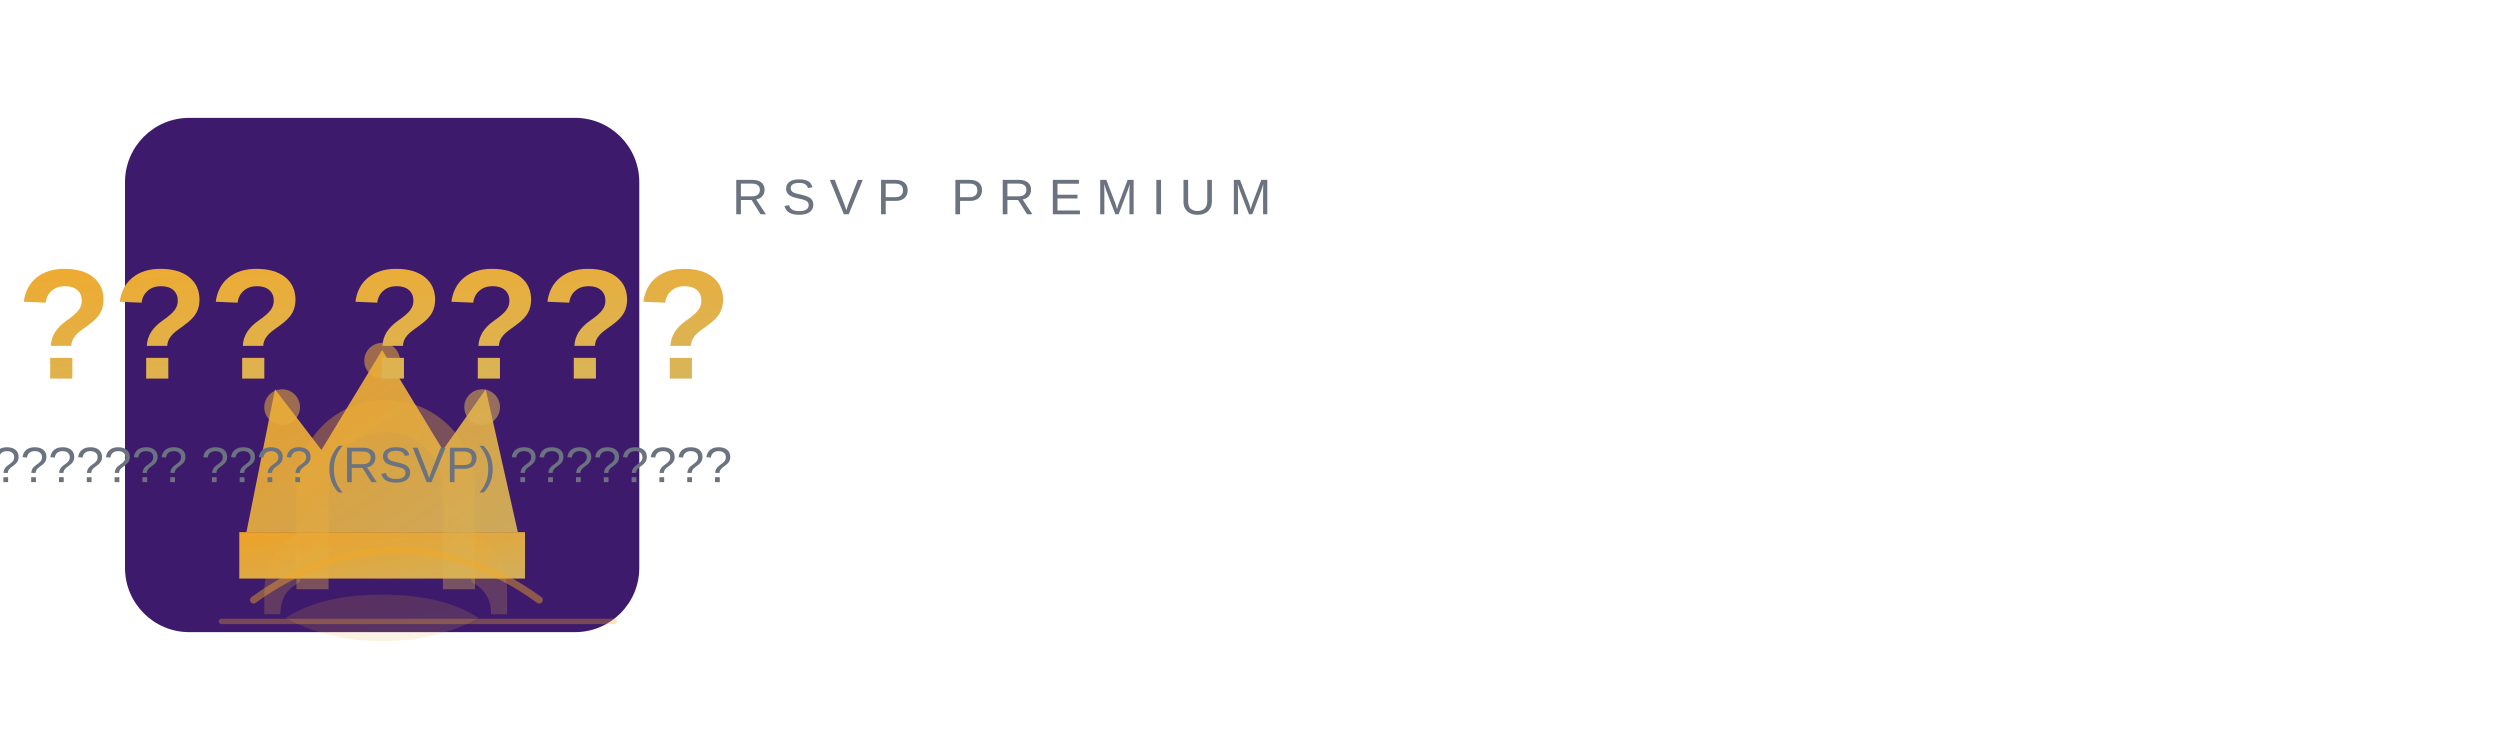
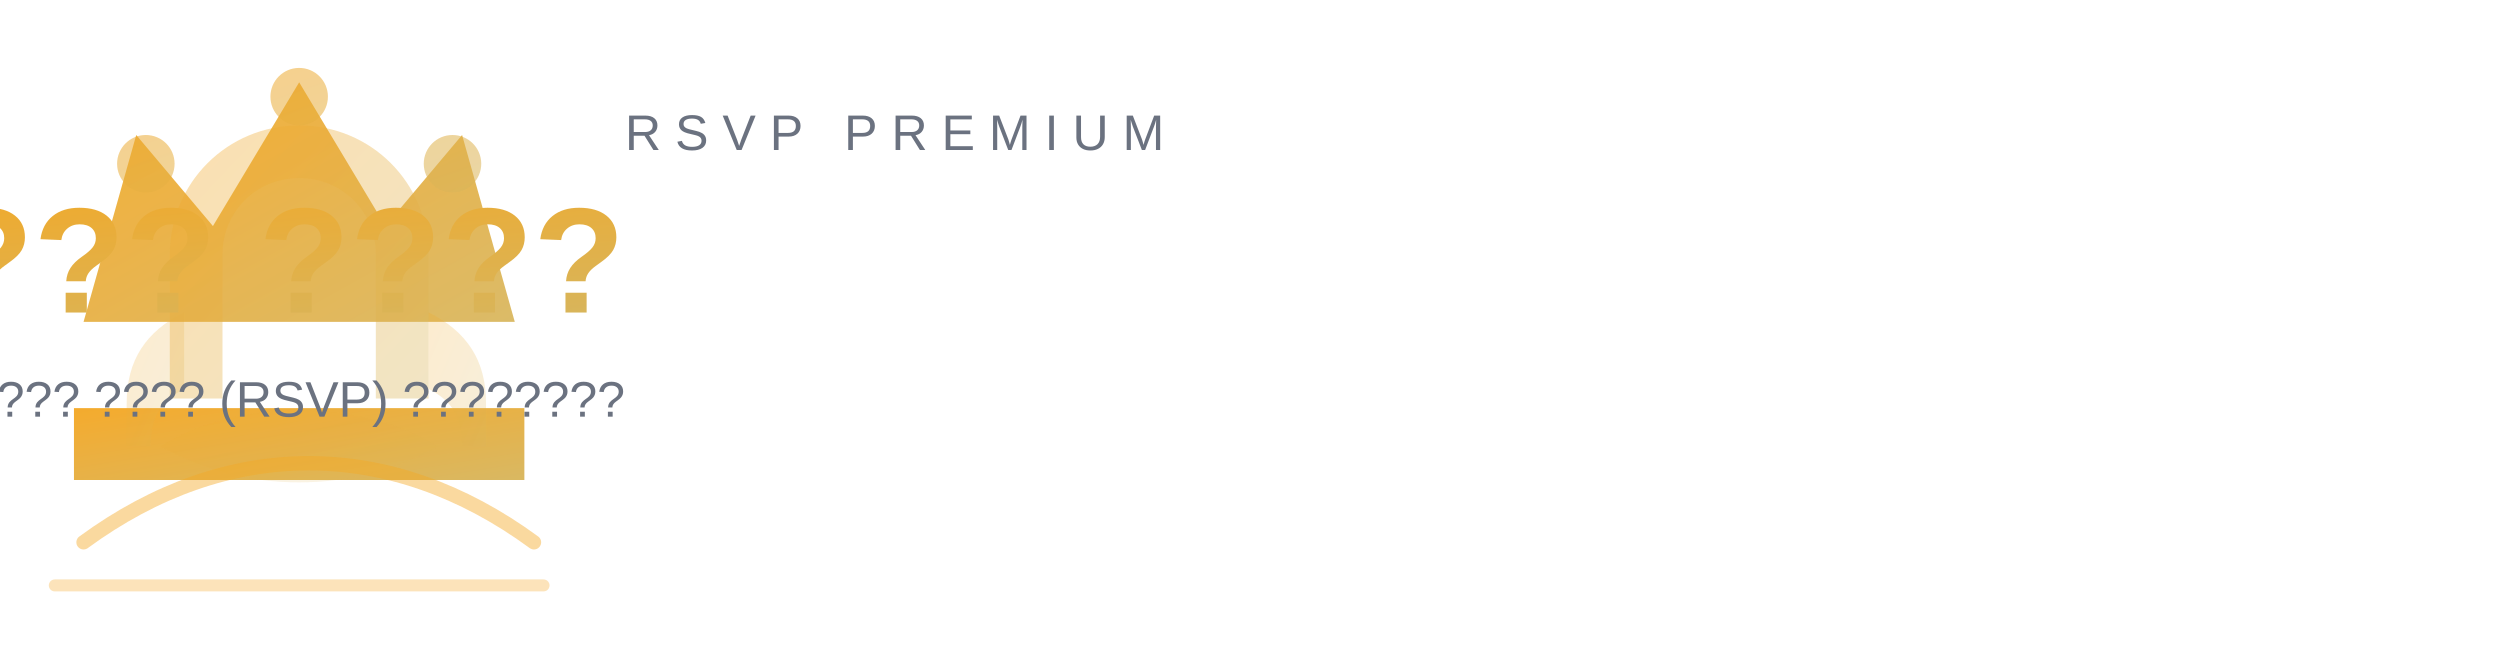
- <svg xmlns="http://www.w3.org/2000/svg" width="1400" height="420" viewBox="0 0 1400 420" role="img" aria-label="????? ??? ???? ? RSVP PREMIUM">
+ <svg xmlns="http://www.w3.org/2000/svg" width="1200" height="320" viewBox="0 0 1200 320" role="img" aria-label="????? ??? ???? ? RSVP PREMIUM">
  <defs>
    <linearGradient id="goldGrad" x1="0%" y1="0%" x2="100%" y2="100%">
      <stop offset="0%" stop-color="#F4A825" />
      <stop offset="100%" stop-color="#d8b55b" />
    </linearGradient>
  </defs>
-   <g transform="translate(70,66)">
-     <rect x="0" y="0" width="288" height="288" rx="36" fill="#3D1A6B" />
-     <g transform="translate(32,34)">
-       <path fill="url(#goldGrad)" opacity="0.96" d="M32 198h160v26H32v-26Z" />
-       <path fill="url(#goldGrad)" opacity="0.92" d="M36 198 52 118 78 152 112 96 146 152 170 118 188 198 36 198Z" />
-       <path fill="url(#goldGrad)" opacity="0.55" d="M56 118a10 10 0 1 0 0.001 0ZM112 92a10 10 0 1 0 0.001 0ZM168 118a10 10 0 1 0 0.001 0Z" />
-       <path fill="url(#goldGrad)" opacity="0.36" d="M64 230v-56c0-28 22-50 50-50s50 22 50 50v56h-18v-56c0-18-14-32-32-32s-32 14-32 32v56H64Z" />
-       <path fill="url(#goldGrad)" opacity="0.22" d="M46 232c0-16 7-27 20-34v28c-8 4-11 10-11 18H46Z" />
-       <path fill="url(#goldGrad)" opacity="0.22" d="M182 232c0-16-7-27-20-34v28c8 4 11 10 11 18h9Z" />
-       <path fill="url(#goldGrad)" opacity="0.16" d="M58 246c14-9 32-13 54-13s40 4 54 13c-16 9-34 13-54 13s-38-4-54-13Z" />
-       <path stroke="#F4A825" opacity="0.44" d="M40 236c26-19 54-28 80-28s54 9 80 28" stroke-width="4" stroke-linecap="round" fill="none" />
-       <path stroke="#F4A825" opacity="0.32" d="M22 248h220" stroke-width="3" stroke-linecap="round" fill="none" />
+   <g transform="translate(24, 28) scale(1.15)" aria-hidden="true">
+     <g transform="translate(-8, -88)">
+       <path fill="url(#goldGrad)" opacity="0.96" d="M18 234h188v30H18v-30Z" />
+       <path fill="url(#goldGrad)" opacity="0.92" d="M22 198 44 120 76 158 112 98 148 158 180 120 202 198 22 198Z" />
+       <path fill="url(#goldGrad)" opacity="0.55" d="M48 120a12 12 0 1 0 0.001 0ZM112 92a12 12 0 1 0 0.001 0ZM176 120a12 12 0 1 0 0.001 0Z" />
+       <path fill="url(#goldGrad)" opacity="0.36" d="M58 230v-60c0-30 24-54 54-54s54 24 54 54v60h-22v-60c0-18-14-32-32-32s-32 14-32 32v60H58Z" />
+       <path fill="url(#goldGrad)" opacity="0.22" d="M40 232c0-18 8-30 24-38v32c-10 5-14 12-14 24H40Z" />
+       <path fill="url(#goldGrad)" opacity="0.22" d="M190 232c0-18-8-30-24-38v32c10 5 14 12 14 24h10Z" />
+       <path fill="url(#goldGrad)" opacity="0.16" d="M54 250c16-10 36-15 58-15s42 5 58 15c-18 10-38 15-58 15s-40-5-58-15Z" />
+       <path stroke="#F4A825" opacity="0.44" d="M22 290c30-22 62-33 94-33s64 11 94 33" stroke-width="6" stroke-linecap="round" fill="none" />
+       <path stroke="#F4A825" opacity="0.32" d="M10 308h204" stroke-width="5" stroke-linecap="round" fill="none" />
    </g>
  </g>
-   <g transform="translate(410,120)">
-     <text x="0" y="0" font-family="Heebo, Arial, sans-serif" font-size="28" letter-spacing="0.28em" fill="#6B7280">
+   <g transform="translate(300, 72)">
+     <text x="0" y="0" font-family="Heebo, Arial, sans-serif" font-size="24" letter-spacing="0.28em" fill="#6B7280">
      RSVP PREMIUM
    </text>
-     <text x="0" y="92" font-family="Heebo, Arial, sans-serif" font-size="88" font-weight="800" fill="url(#goldGrad)" direction="rtl" unicode-bidi="plaintext">
+     <text x="0" y="78" font-family="Heebo, Arial, sans-serif" font-size="72" font-weight="800" fill="url(#goldGrad)" direction="rtl" unicode-bidi="plaintext">
      ????? ??? ????
    </text>
-     <text x="0" y="150" font-family="Heebo, Arial, sans-serif" font-size="28" fill="#6B7280" direction="rtl" unicode-bidi="plaintext">
+     <text x="0" y="128" font-family="Heebo, Arial, sans-serif" font-size="24" fill="#6B7280" direction="rtl" unicode-bidi="plaintext">
      ?????? ????? ??????? ???? (RSVP) ????????
    </text>
  </g>
</svg>
